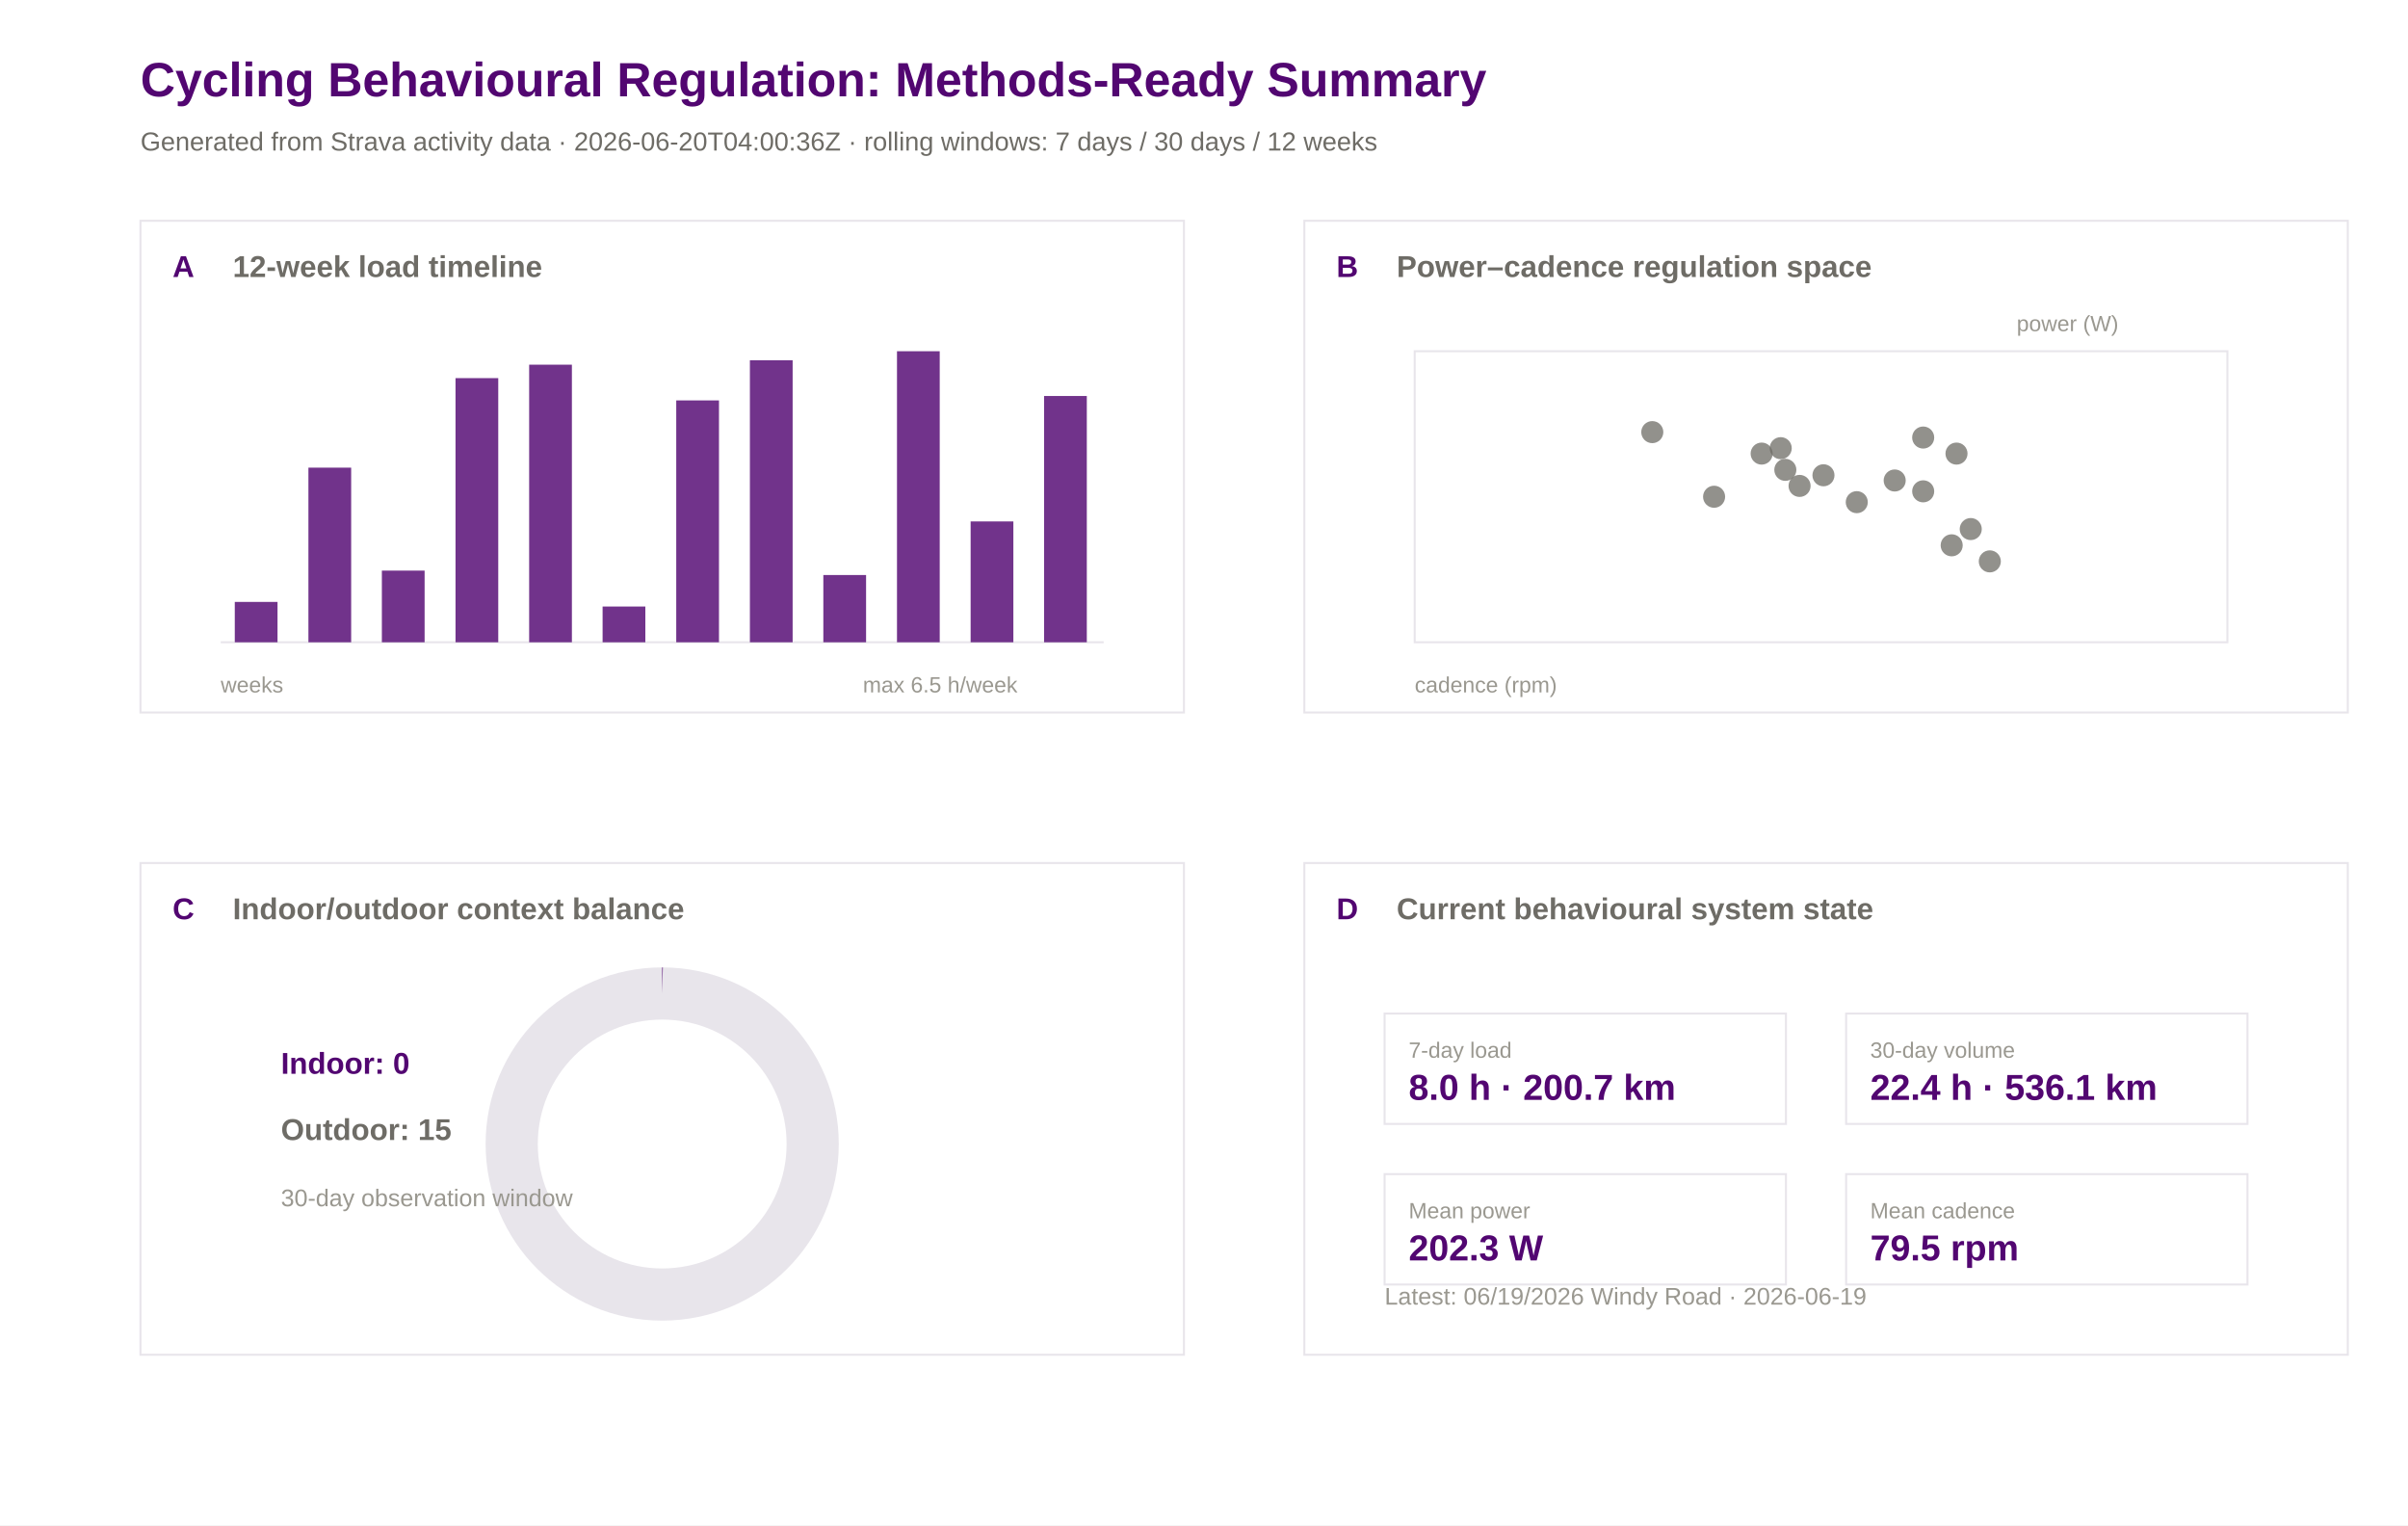
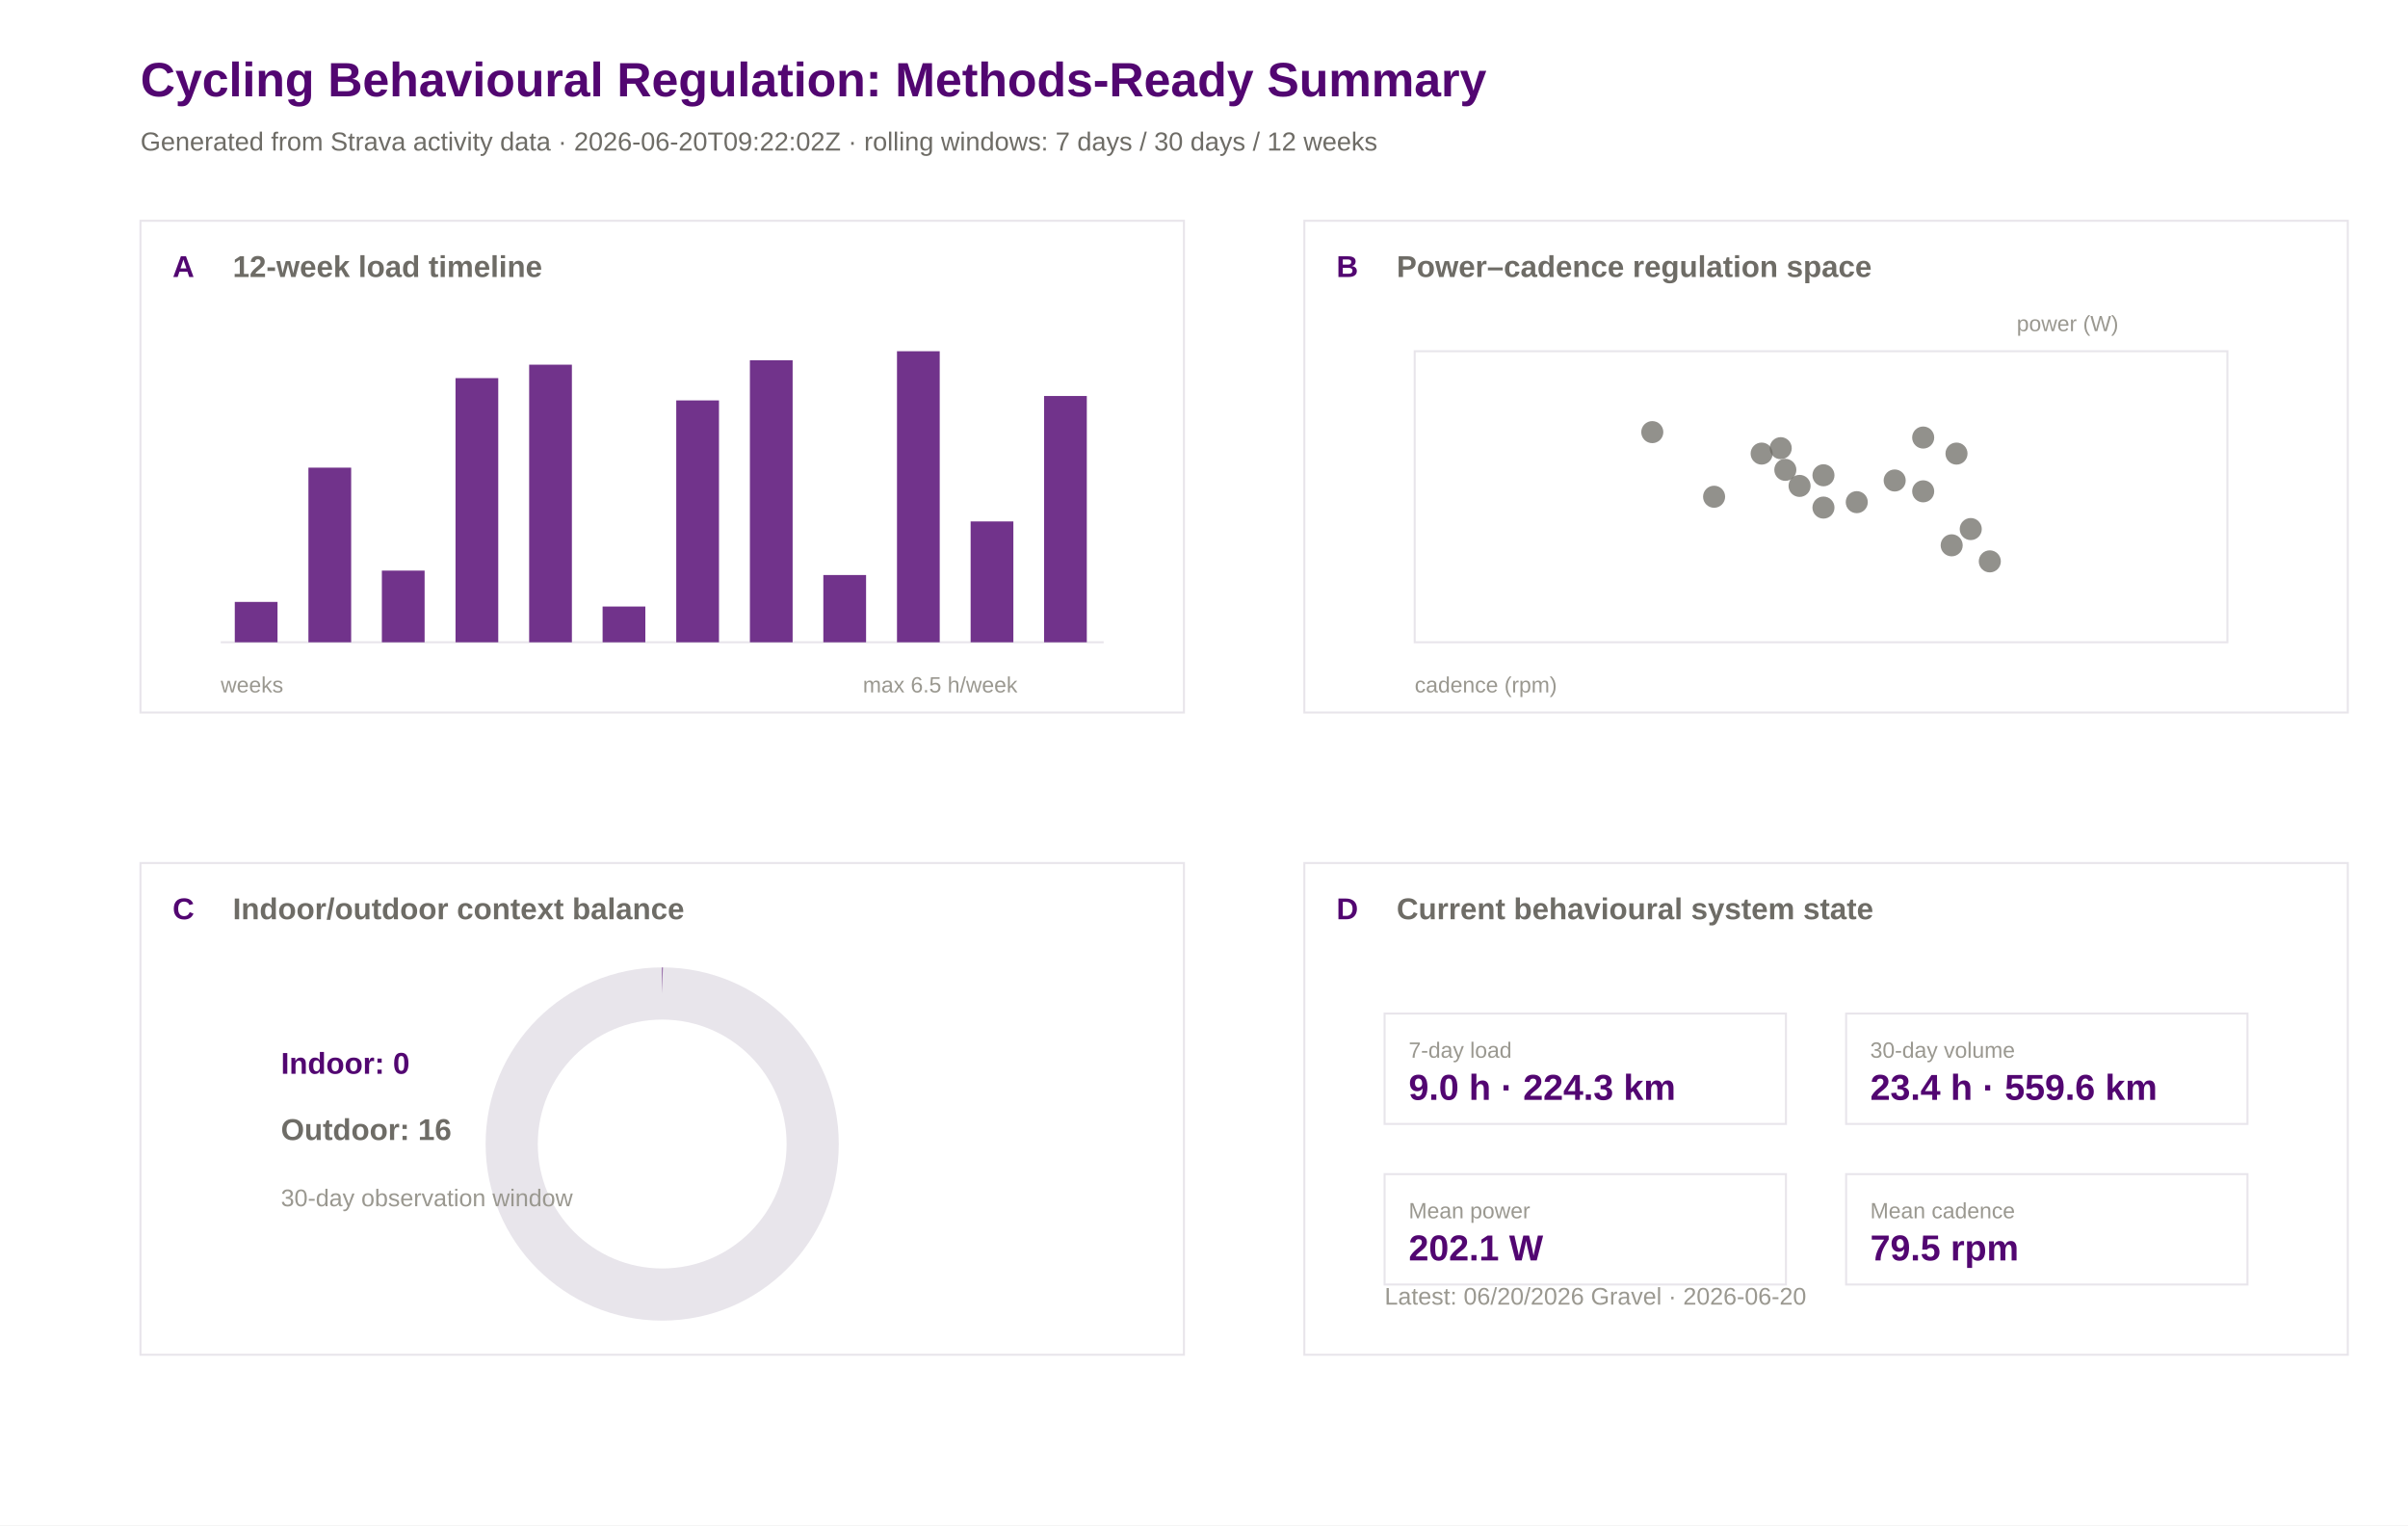
<svg xmlns="http://www.w3.org/2000/svg" width="1200" height="760" viewBox="0 0 1200 760">
  <rect width="100%" height="100%" fill="#ffffff" />
  <text x="70.0" y="48.0" font-family="Arial" font-size="24" font-weight="600" fill="#520671">Cycling Behavioural Regulation: Methods-Ready Summary</text>
-   <text x="70.0" y="75.0" font-family="Arial" font-size="13" font-weight="400" fill="#6e6c66">Generated from Strava activity data · 2026-06-20T04:00:36Z · rolling windows: 7 days / 30 days / 12 weeks</text>
+   <text x="70.0" y="75.0" font-family="Arial" font-size="13" font-weight="400" fill="#6e6c66">Generated from Strava activity data · 2026-06-20T09:22:02Z · rolling windows: 7 days / 30 days / 12 weeks</text>
  <rect x="70" y="110" width="520" height="245" fill="#ffffff" stroke="#e8e5eb" stroke-width="1" />
  <text x="86.0" y="138.0" font-family="Arial" font-size="15" font-weight="600" fill="#520671">A</text>
  <text x="116.0" y="138.0" font-family="Arial" font-size="15" font-weight="600" fill="#6e6c66">12-week load timeline</text>
  <rect x="650" y="110" width="520" height="245" fill="#ffffff" stroke="#e8e5eb" stroke-width="1" />
  <text x="666.0" y="138.0" font-family="Arial" font-size="15" font-weight="600" fill="#520671">B</text>
  <text x="696.0" y="138.0" font-family="Arial" font-size="15" font-weight="600" fill="#6e6c66">Power–cadence regulation space</text>
  <rect x="70" y="430" width="520" height="245" fill="#ffffff" stroke="#e8e5eb" stroke-width="1" />
  <text x="86.0" y="458.0" font-family="Arial" font-size="15" font-weight="600" fill="#520671">C</text>
  <text x="116.0" y="458.0" font-family="Arial" font-size="15" font-weight="600" fill="#6e6c66">Indoor/outdoor context balance</text>
  <rect x="650" y="430" width="520" height="245" fill="#ffffff" stroke="#e8e5eb" stroke-width="1" />
  <text x="666.0" y="458.0" font-family="Arial" font-size="15" font-weight="600" fill="#520671">D</text>
  <text x="696.0" y="458.0" font-family="Arial" font-size="15" font-weight="600" fill="#6e6c66">Current behavioural system state</text>
  <line x1="110" y1="320" x2="550" y2="320" stroke="#e8e5eb" />
  <rect x="117.0" y="299.9" width="21.3" height="20.1" fill="#520671" opacity="0.82" />
  <rect x="153.7" y="233.0" width="21.3" height="87.0" fill="#520671" opacity="0.82" />
  <rect x="190.3" y="284.3" width="21.3" height="35.7" fill="#520671" opacity="0.82" />
  <rect x="227.0" y="188.4" width="21.3" height="131.6" fill="#520671" opacity="0.82" />
  <rect x="263.7" y="181.7" width="21.3" height="138.3" fill="#520671" opacity="0.82" />
  <rect x="300.3" y="302.2" width="21.3" height="17.8" fill="#520671" opacity="0.82" />
  <rect x="337.0" y="199.5" width="21.3" height="120.5" fill="#520671" opacity="0.82" />
  <rect x="373.7" y="179.5" width="21.3" height="140.5" fill="#520671" opacity="0.82" />
  <rect x="410.3" y="286.5" width="21.3" height="33.5" fill="#520671" opacity="0.82" />
  <rect x="447.0" y="175.0" width="21.3" height="145.0" fill="#520671" opacity="0.82" />
  <rect x="483.7" y="259.8" width="21.3" height="60.2" fill="#520671" opacity="0.82" />
  <rect x="520.3" y="197.3" width="21.3" height="122.7" fill="#520671" opacity="0.82" />
  <text x="110.0" y="345.0" font-family="Arial" font-size="11" font-weight="400" fill="#9a9890">weeks</text>
  <text x="430.0" y="345.0" font-family="Arial" font-size="11" font-weight="400" fill="#9a9890">max 6.5 h/week</text>
  <rect x="705" y="175" width="405" height="145" fill="#ffffff" stroke="#e8e5eb" />
  <circle cx="889.7" cy="234.1" r="5.5" fill="#6e6c66" opacity="0.75" />
  <circle cx="877.9" cy="226.0" r="5.5" fill="#6e6c66" opacity="0.75" />
  <circle cx="925.3" cy="250.2" r="5.5" fill="#6e6c66" opacity="0.75" />
  <circle cx="896.8" cy="242.1" r="5.5" fill="#6e6c66" opacity="0.75" />
  <circle cx="887.4" cy="223.3" r="5.5" fill="#6e6c66" opacity="0.75" />
  <circle cx="972.6" cy="271.7" r="5.5" fill="#6e6c66" opacity="0.75" />
  <circle cx="958.4" cy="218.0" r="5.5" fill="#6e6c66" opacity="0.75" />
  <circle cx="944.2" cy="239.4" r="5.5" fill="#6e6c66" opacity="0.75" />
  <circle cx="958.4" cy="244.8" r="5.5" fill="#6e6c66" opacity="0.75" />
  <circle cx="823.4" cy="215.3" r="5.5" fill="#6e6c66" opacity="0.75" />
  <circle cx="908.7" cy="236.8" r="5.5" fill="#6e6c66" opacity="0.75" />
  <circle cx="982.1" cy="263.6" r="5.5" fill="#6e6c66" opacity="0.75" />
  <circle cx="975.0" cy="226.0" r="5.5" fill="#6e6c66" opacity="0.75" />
  <circle cx="991.6" cy="279.7" r="5.5" fill="#6e6c66" opacity="0.75" />
  <circle cx="854.2" cy="247.5" r="5.5" fill="#6e6c66" opacity="0.75" />
+   <circle cx="908.7" cy="252.9" r="5.5" fill="#6e6c66" opacity="0.75" />
  <text x="705.0" y="345.0" font-family="Arial" font-size="11" font-weight="400" fill="#9a9890">cadence (rpm)</text>
  <text x="1005.0" y="165.0" font-family="Arial" font-size="11" font-weight="400" fill="#9a9890">power (W)</text>
  <circle cx="330" cy="570" r="75" fill="none" stroke="#e8e5eb" stroke-width="26" />
  <circle cx="330" cy="570" r="75" fill="none" stroke="#520671" stroke-width="26" stroke-dasharray="0.0 471.2" transform="rotate(-90 330 570)" />
  <text x="140.0" y="535.0" font-family="Arial" font-size="15" font-weight="600" fill="#520671">Indoor: 0</text>
-   <text x="140.0" y="568.0" font-family="Arial" font-size="15" font-weight="600" fill="#6e6c66">Outdoor: 15</text>
+   <text x="140.0" y="568.0" font-family="Arial" font-size="15" font-weight="600" fill="#6e6c66">Outdoor: 16</text>
  <text x="140.0" y="601.0" font-family="Arial" font-size="12" font-weight="400" fill="#9a9890">30-day observation window</text>
  <rect x="690" y="505" width="200" height="55" fill="#ffffff" stroke="#e8e5eb" />
  <text x="702.0" y="527.0" font-family="Arial" font-size="11" font-weight="500" fill="#9a9890">7-day load</text>
-   <text x="702.0" y="548.0" font-family="Arial" font-size="18" font-weight="600" fill="#520671">8.0 h · 200.7 km</text>
+   <text x="702.0" y="548.0" font-family="Arial" font-size="18" font-weight="600" fill="#520671">9.0 h · 224.3 km</text>
  <rect x="920" y="505" width="200" height="55" fill="#ffffff" stroke="#e8e5eb" />
  <text x="932.0" y="527.0" font-family="Arial" font-size="11" font-weight="500" fill="#9a9890">30-day volume</text>
-   <text x="932.0" y="548.0" font-family="Arial" font-size="18" font-weight="600" fill="#520671">22.4 h · 536.1 km</text>
+   <text x="932.0" y="548.0" font-family="Arial" font-size="18" font-weight="600" fill="#520671">23.4 h · 559.6 km</text>
  <rect x="690" y="585" width="200" height="55" fill="#ffffff" stroke="#e8e5eb" />
  <text x="702.0" y="607.0" font-family="Arial" font-size="11" font-weight="500" fill="#9a9890">Mean power</text>
-   <text x="702.0" y="628.0" font-family="Arial" font-size="18" font-weight="600" fill="#520671">202.3 W</text>
+   <text x="702.0" y="628.0" font-family="Arial" font-size="18" font-weight="600" fill="#520671">202.1 W</text>
  <rect x="920" y="585" width="200" height="55" fill="#ffffff" stroke="#e8e5eb" />
  <text x="932.0" y="607.0" font-family="Arial" font-size="11" font-weight="500" fill="#9a9890">Mean cadence</text>
  <text x="932.0" y="628.0" font-family="Arial" font-size="18" font-weight="600" fill="#520671">79.5 rpm</text>
-   <text x="690.0" y="650.0" font-family="Arial" font-size="12" font-weight="400" fill="#9a9890">Latest: 06/19/2026 Windy Road · 2026-06-19</text>
+   <text x="690.0" y="650.0" font-family="Arial" font-size="12" font-weight="400" fill="#9a9890">Latest: 06/20/2026 Gravel · 2026-06-20</text>
</svg>
